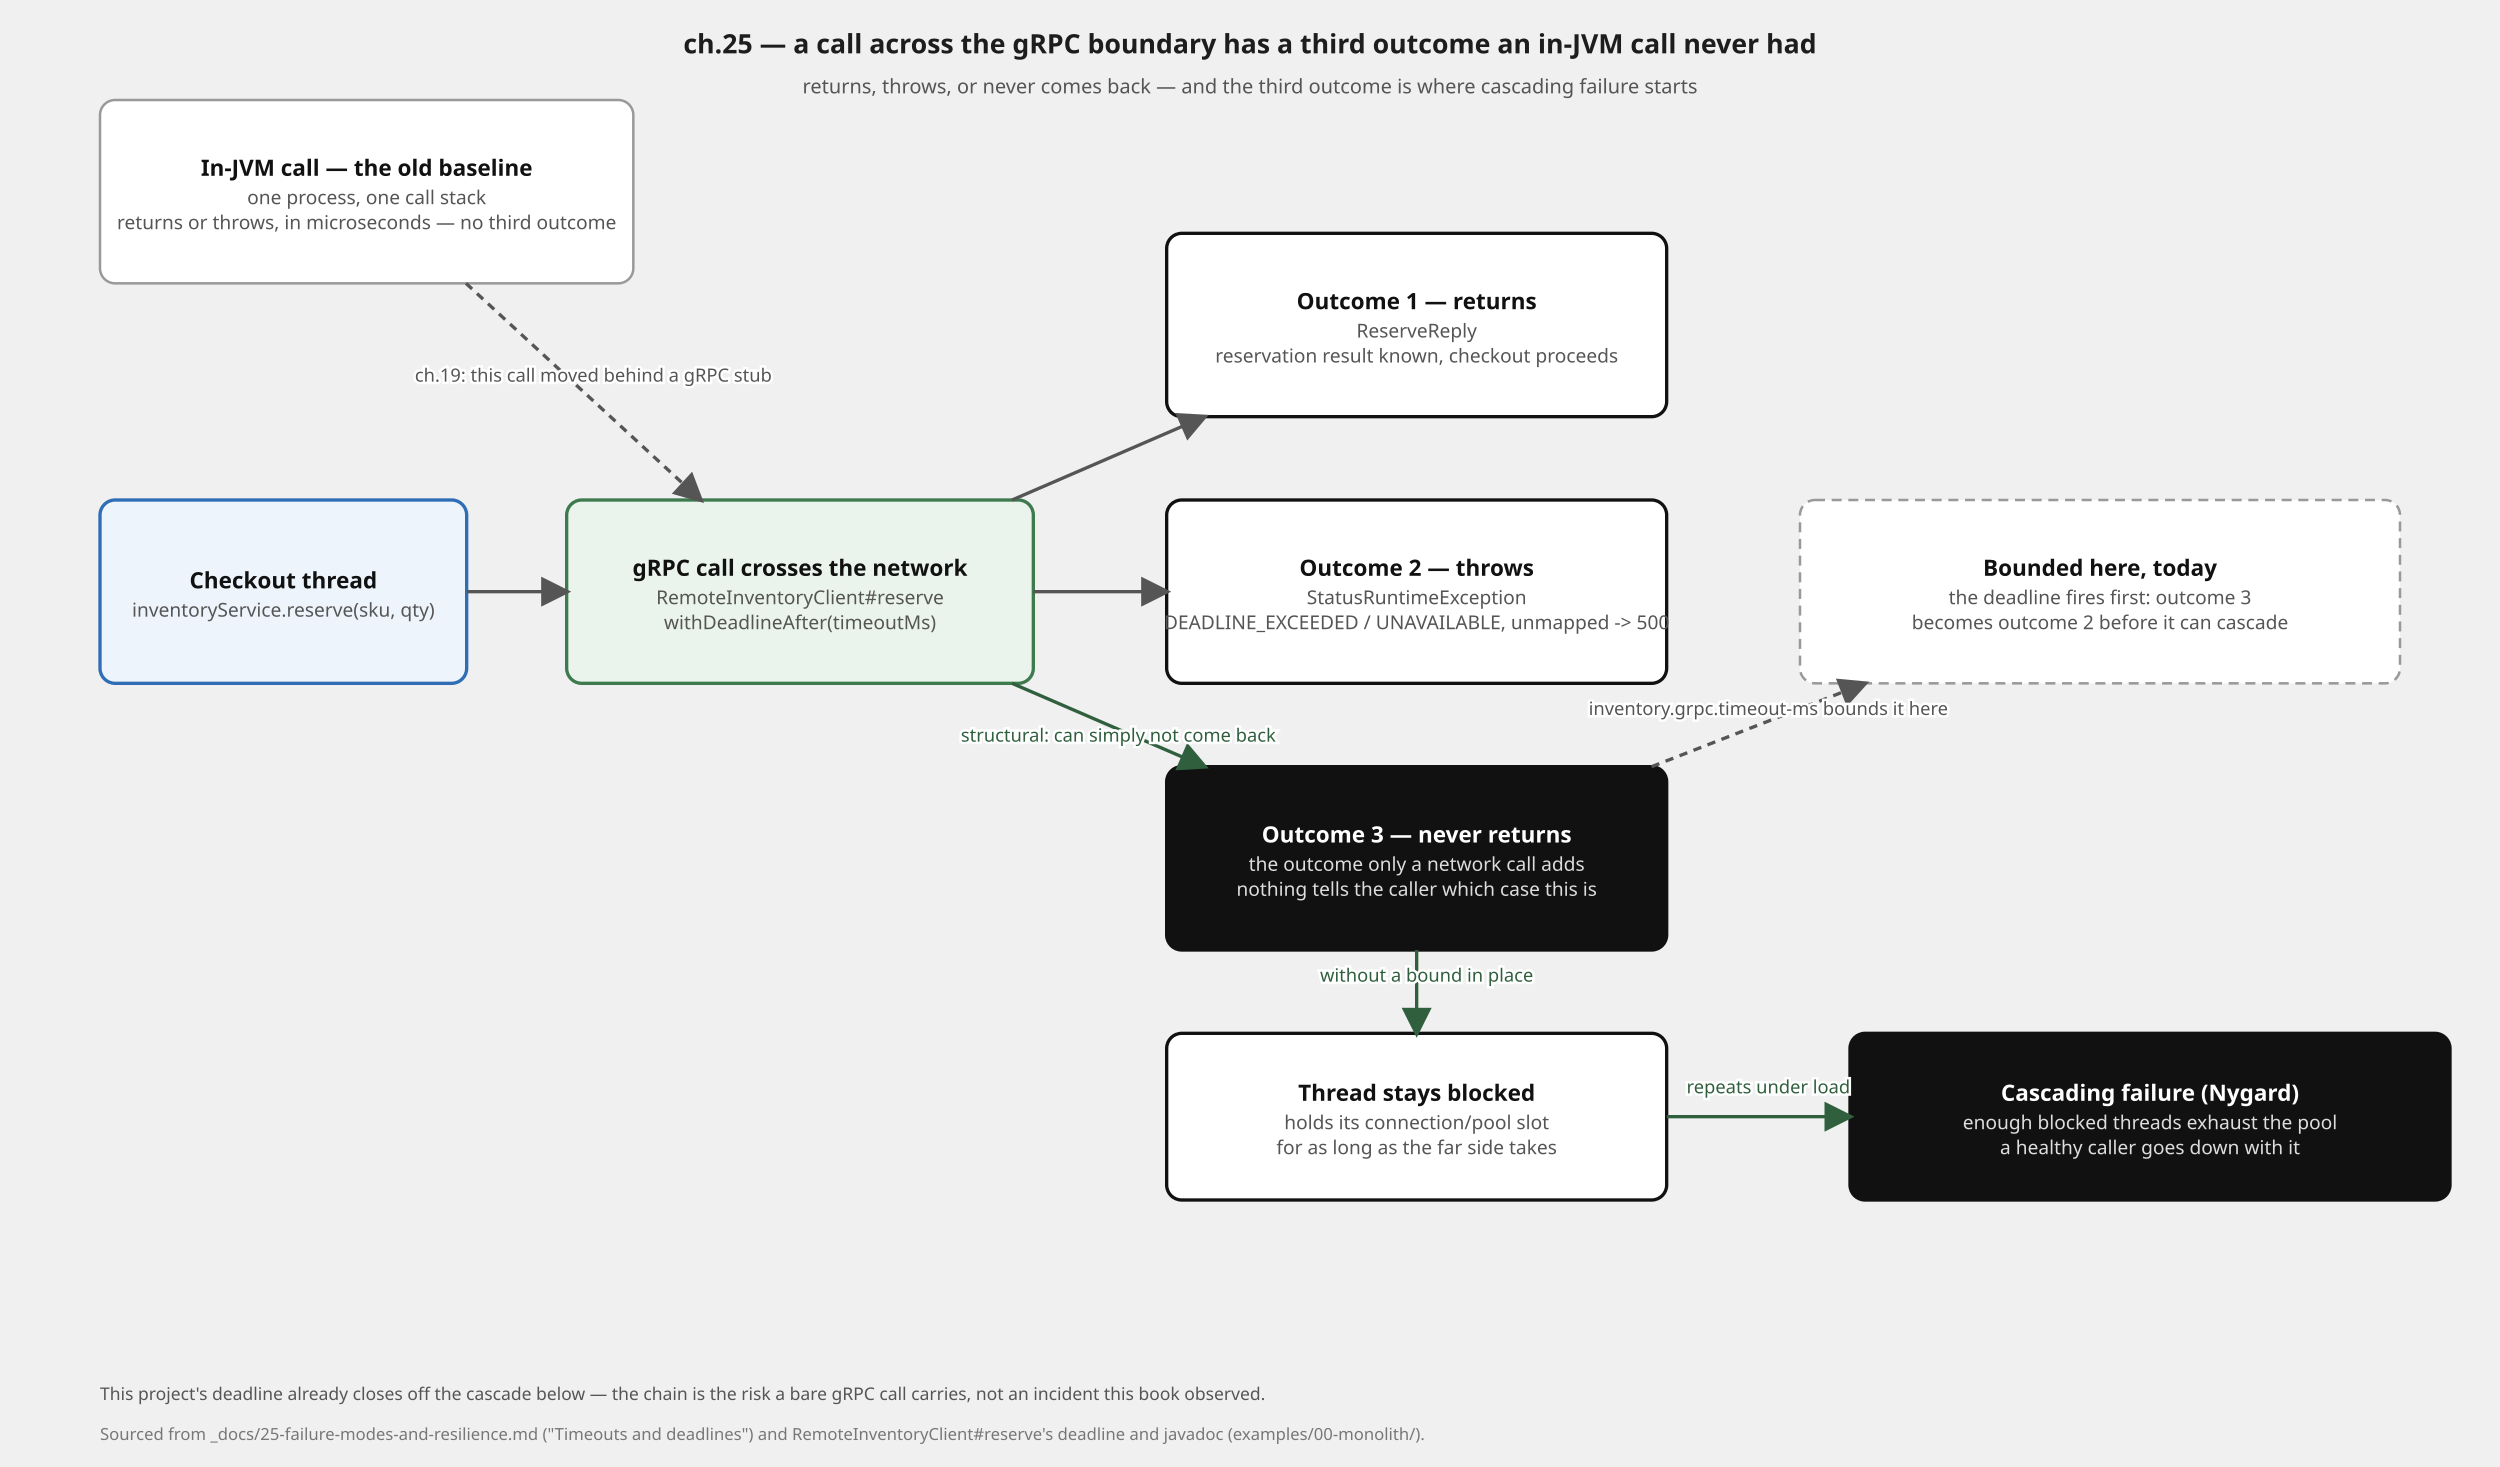
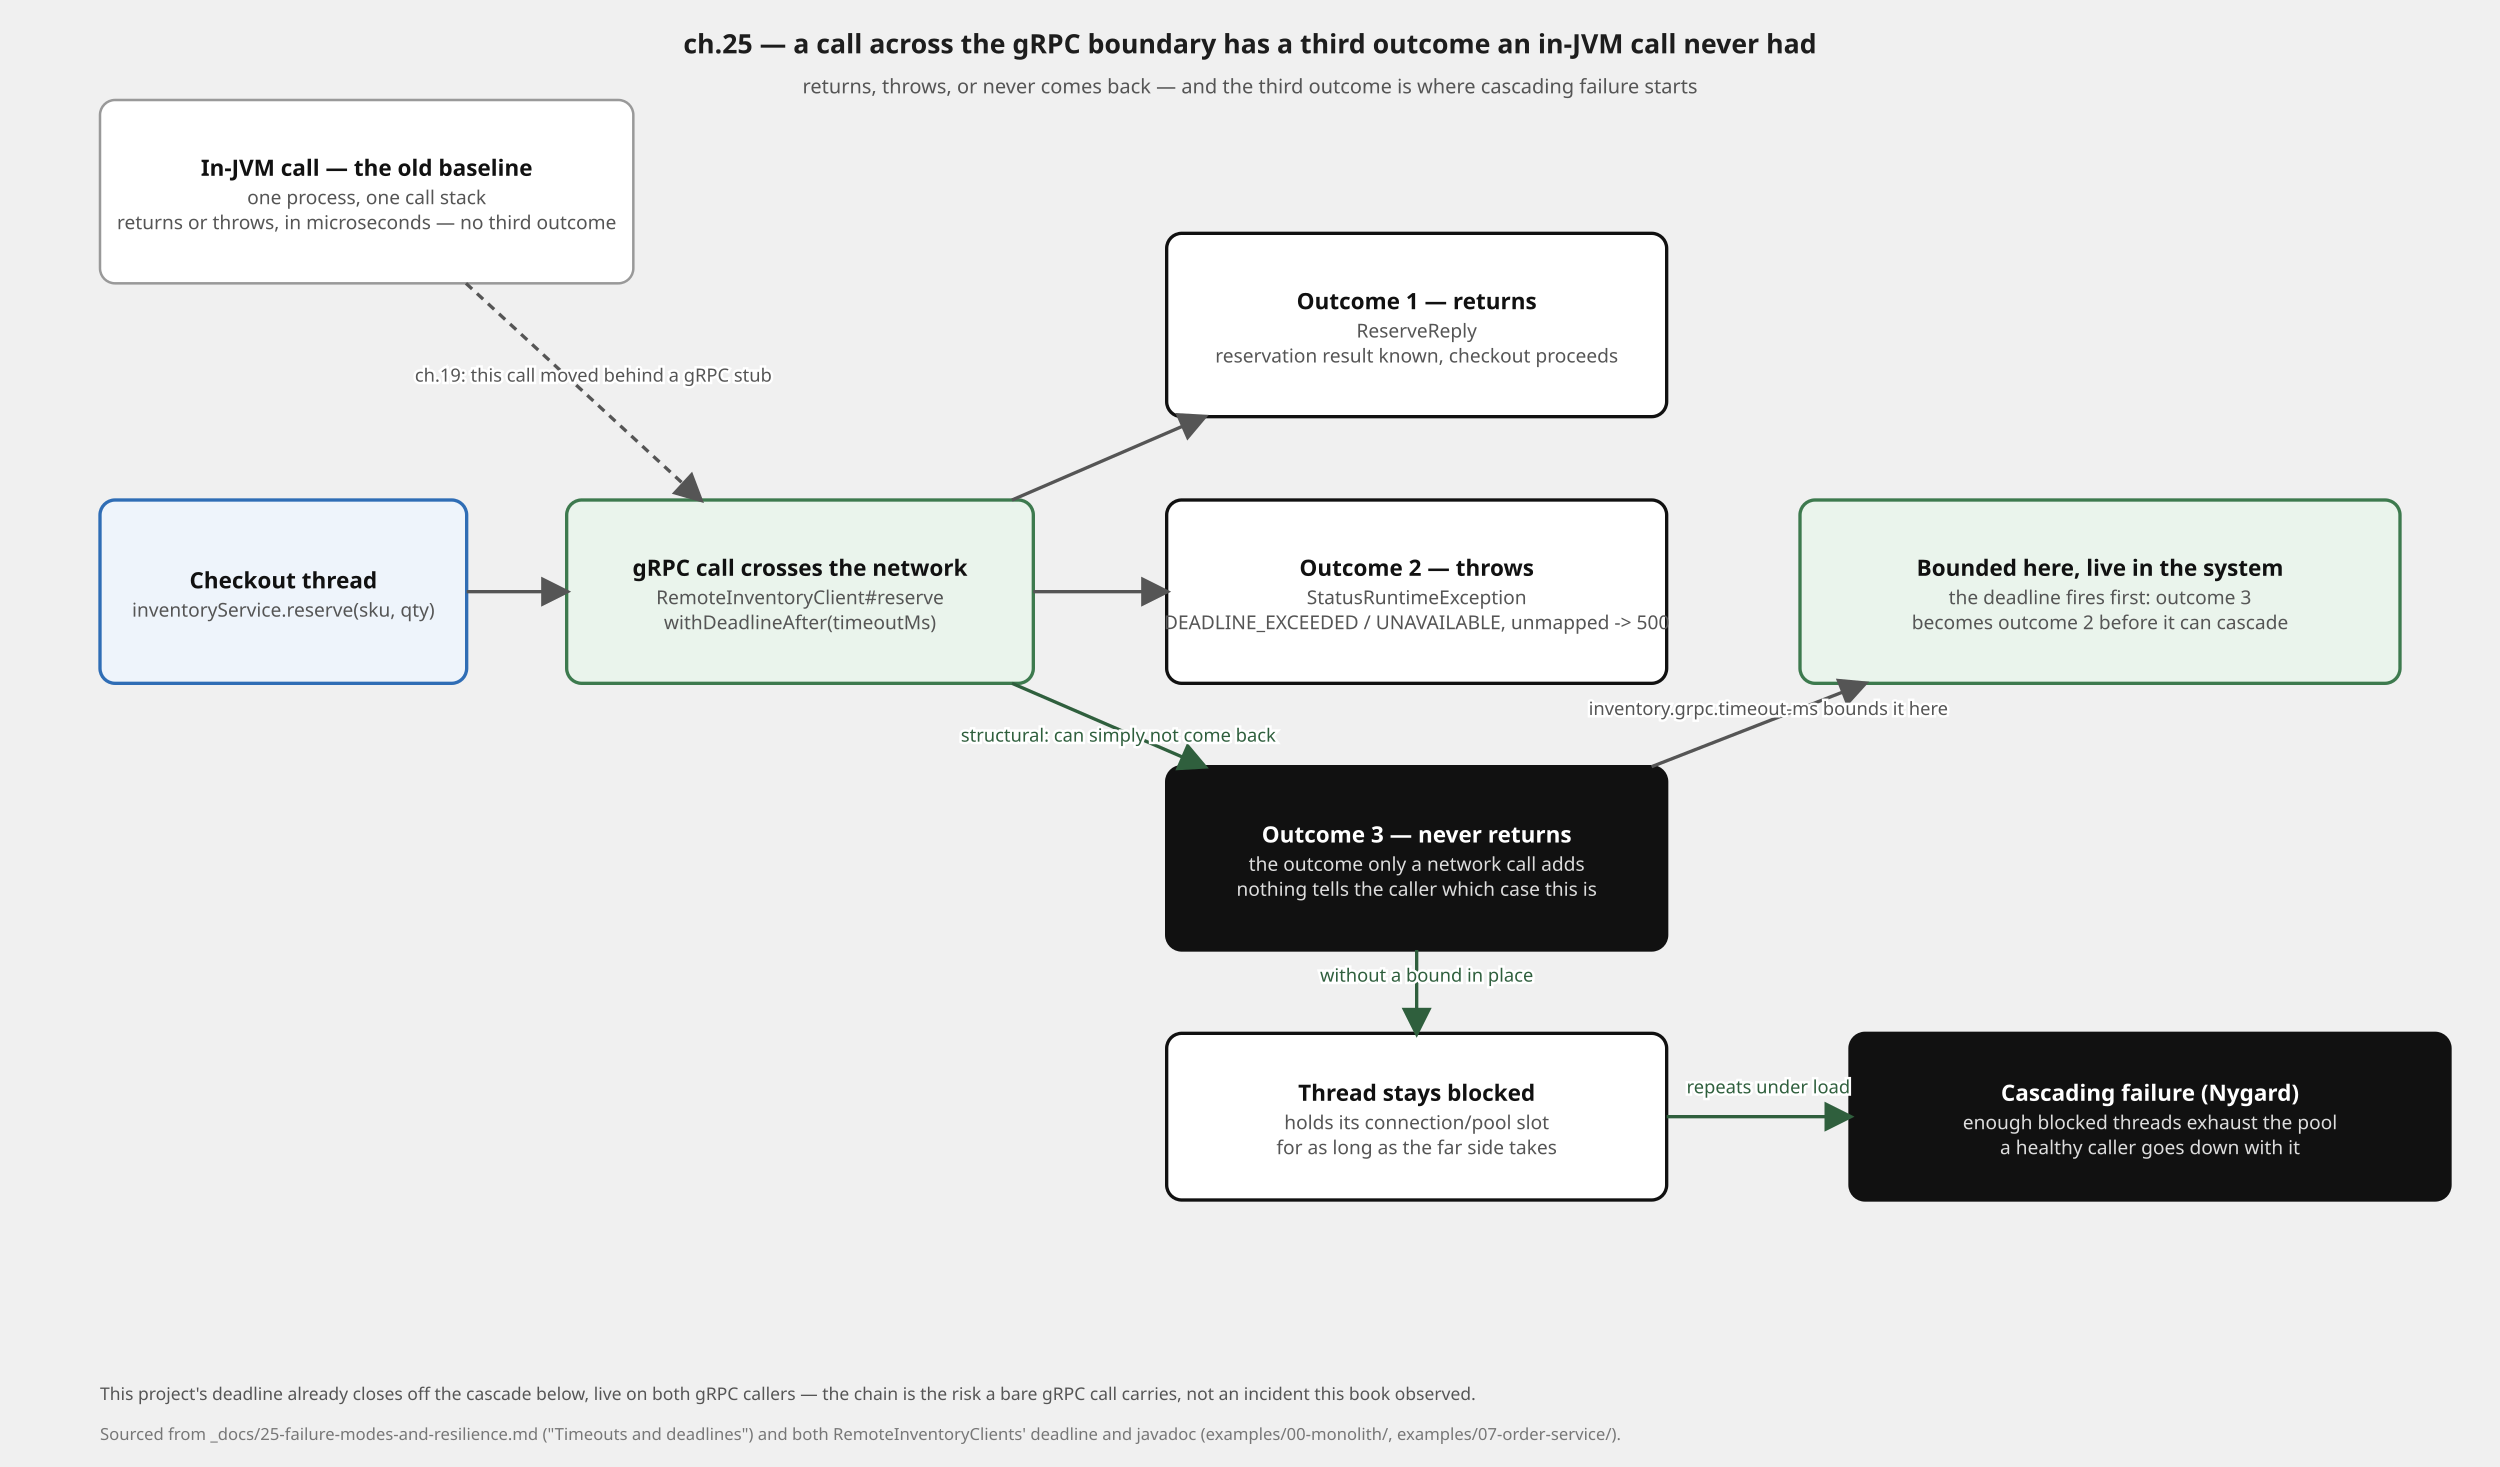
<svg xmlns="http://www.w3.org/2000/svg" viewBox="0 0 1500 880" font-family="'Red Hat Text', system-ui, sans-serif" role="img">
  <defs>
    <marker id="a" viewBox="0 0 10 10" refX="8.5" refY="5" markerWidth="9" markerHeight="9" orient="auto-start-reverse">
      <path d="M0,0 L10,5 L0,10 z" fill="#555" />
    </marker>
    <marker id="am" viewBox="0 0 10 10" refX="8.5" refY="5" markerWidth="9" markerHeight="9" orient="auto-start-reverse">
      <path d="M0,0 L10,5 L0,10 z" fill="#2f5f3d" />
    </marker>
  </defs>
  <rect x="60" y="60" width="320" height="110" rx="9" fill="#ffffff" stroke="#999999" stroke-width="1.5" />
  <text x="220.0" y="105.5" font-size="13.5" font-weight="700" fill="#111111" text-anchor="middle">In-JVM call — the old baseline</text>
  <text x="220.0" y="122.5" font-size="11.5" fill="#555555" text-anchor="middle">one process, one call stack</text>
  <text x="220.0" y="137.5" font-size="11.5" fill="#555555" text-anchor="middle">returns or throws, in microseconds — no third outcome</text>
  <rect x="60" y="300" width="220" height="110" rx="9" fill="#eef4fb" stroke="#2f6db5" stroke-width="2" />
  <text x="170.0" y="353.0" font-size="13.5" font-weight="700" fill="#111111" text-anchor="middle">Checkout thread</text>
  <text x="170.0" y="370.0" font-size="11.5" fill="#555555" text-anchor="middle">inventoryService.reserve(sku, qty)</text>
  <rect x="340" y="300" width="280" height="110" rx="9" fill="#eaf4ec" stroke="#3d7a4e" stroke-width="2" />
  <text x="480.0" y="345.5" font-size="13.5" font-weight="700" fill="#111111" text-anchor="middle">gRPC call crosses the network</text>
  <text x="480.0" y="362.5" font-size="11.5" fill="#555555" text-anchor="middle">RemoteInventoryClient#reserve</text>
  <text x="480.0" y="377.5" font-size="11.5" fill="#555555" text-anchor="middle">withDeadlineAfter(timeoutMs)</text>
  <rect x="700" y="140" width="300" height="110" rx="9" fill="#ffffff" stroke="#111111" stroke-width="2" />
  <text x="850.0" y="185.5" font-size="13.5" font-weight="700" fill="#111111" text-anchor="middle">Outcome 1 — returns</text>
  <text x="850.0" y="202.5" font-size="11.5" fill="#555555" text-anchor="middle">ReserveReply</text>
  <text x="850.0" y="217.5" font-size="11.5" fill="#555555" text-anchor="middle">reservation result known, checkout proceeds</text>
  <rect x="700" y="300" width="300" height="110" rx="9" fill="#ffffff" stroke="#111111" stroke-width="2" />
  <text x="850.0" y="345.5" font-size="13.5" font-weight="700" fill="#111111" text-anchor="middle">Outcome 2 — throws</text>
  <text x="850.0" y="362.5" font-size="11.5" fill="#555555" text-anchor="middle">StatusRuntimeException</text>
  <text x="850.0" y="377.5" font-size="11.5" fill="#555555" text-anchor="middle">DEADLINE_EXCEEDED / UNAVAILABLE, unmapped -&gt; 500</text>
  <rect x="700" y="460" width="300" height="110" rx="9" fill="#111111" stroke="#111111" stroke-width="2" />
  <text x="850.0" y="505.5" font-size="13.5" font-weight="700" fill="#ffffff" text-anchor="middle">Outcome 3 — never returns</text>
  <text x="850.0" y="522.5" font-size="11.5" fill="#dddddd" text-anchor="middle">the outcome only a network call adds</text>
  <text x="850.0" y="537.5" font-size="11.5" fill="#dddddd" text-anchor="middle">nothing tells the caller which case this is</text>
-   <rect x="1080" y="300" width="360" height="110" rx="9" fill="#ffffff" stroke="#999999" stroke-width="1.5" stroke-dasharray="6 4" />
-   <text x="1260.0" y="345.5" font-size="13.5" font-weight="700" fill="#111111" text-anchor="middle">Bounded here, today</text>
+   <rect x="1080" y="300" width="360" height="110" rx="9" fill="#eaf4ec" stroke="#3d7a4e" stroke-width="2" />
+   <text x="1260.0" y="345.5" font-size="13.5" font-weight="700" fill="#111111" text-anchor="middle">Bounded here, live in the system</text>
  <text x="1260.0" y="362.5" font-size="11.5" fill="#555555" text-anchor="middle">the deadline fires first: outcome 3</text>
  <text x="1260.0" y="377.5" font-size="11.5" fill="#555555" text-anchor="middle">becomes outcome 2 before it can cascade</text>
  <rect x="700" y="620" width="300" height="100" rx="9" fill="#ffffff" stroke="#111111" stroke-width="2" />
  <text x="850.0" y="660.5" font-size="13.5" font-weight="700" fill="#111111" text-anchor="middle">Thread stays blocked</text>
  <text x="850.0" y="677.5" font-size="11.5" fill="#555555" text-anchor="middle">holds its connection/pool slot</text>
  <text x="850.0" y="692.5" font-size="11.5" fill="#555555" text-anchor="middle">for as long as the far side takes</text>
  <rect x="1110" y="620" width="360" height="100" rx="9" fill="#111111" stroke="#111111" stroke-width="2" />
  <text x="1290.0" y="660.5" font-size="13.5" font-weight="700" fill="#ffffff" text-anchor="middle">Cascading failure (Nygard)</text>
  <text x="1290.0" y="677.5" font-size="11.5" fill="#dddddd" text-anchor="middle">enough blocked threads exhaust the pool</text>
  <text x="1290.0" y="692.5" font-size="11.5" fill="#dddddd" text-anchor="middle">a healthy caller goes down with it</text>
  <path d="M279.583,170.0 L420.417,300.0" fill="none" stroke="#555" stroke-width="2" stroke-dasharray="5 4" marker-end="url(#a)" />
  <text x="356.0" y="229.0" font-size="11" fill="#ffffff" stroke="#ffffff" stroke-width="3" paint-order="stroke" text-anchor="middle">ch.19: this call moved behind a gRPC stub</text>
  <text x="356.0" y="229.0" font-size="11" fill="#555" text-anchor="middle">ch.19: this call moved behind a gRPC stub</text>
  <path d="M280.0,355.0 L340.0,355.0" fill="none" stroke="#555" stroke-width="2" marker-end="url(#a)" />
  <path d="M607.188,300.0 L722.812,250.0" fill="none" stroke="#555" stroke-width="2" marker-end="url(#a)" />
  <path d="M620.0,355.0 L700.0,355.0" fill="none" stroke="#555" stroke-width="2" marker-end="url(#a)" />
  <path d="M607.188,410.0 L722.812,460.0" fill="none" stroke="#2f5f3d" stroke-width="2" marker-end="url(#am)" />
  <text x="671.0" y="445.0" font-size="11" fill="#ffffff" stroke="#ffffff" stroke-width="3" paint-order="stroke" text-anchor="middle">structural: can simply not come back</text>
  <text x="671.0" y="445.0" font-size="11" fill="#2f5f3d" text-anchor="middle">structural: can simply not come back</text>
-   <path d="M990.938,460.0 L1119.062,410.0" fill="none" stroke="#555" stroke-width="2" stroke-dasharray="5 4" marker-end="url(#a)" />
+   <path d="M990.938,460.0 L1119.062,410.0" fill="none" stroke="#555" stroke-width="2" marker-end="url(#a)" />
  <text x="1061.0" y="429.0" font-size="11" fill="#ffffff" stroke="#ffffff" stroke-width="3" paint-order="stroke" text-anchor="middle">inventory.grpc.timeout-ms bounds it here</text>
  <text x="1061.0" y="429.0" font-size="11" fill="#555" text-anchor="middle">inventory.grpc.timeout-ms bounds it here</text>
  <path d="M850.0,570.0 L850.0,620.0" fill="none" stroke="#2f5f3d" stroke-width="2" marker-end="url(#am)" />
  <text x="856.0" y="589.0" font-size="11" fill="#ffffff" stroke="#ffffff" stroke-width="3" paint-order="stroke" text-anchor="middle">without a bound in place</text>
  <text x="856.0" y="589.0" font-size="11" fill="#2f5f3d" text-anchor="middle">without a bound in place</text>
  <path d="M1000.0,670.0 L1110.0,670.0" fill="none" stroke="#2f5f3d" stroke-width="2" marker-end="url(#am)" />
  <text x="1061.0" y="656.0" font-size="11" fill="#ffffff" stroke="#ffffff" stroke-width="3" paint-order="stroke" text-anchor="middle">repeats under load</text>
  <text x="1061.0" y="656.0" font-size="11" fill="#2f5f3d" text-anchor="middle">repeats under load</text>
  <text x="750.0" y="32" font-size="16" fill="#1d1d1d" text-anchor="middle" font-weight="700">ch.25 — a call across the gRPC boundary has a third outcome an in-JVM call never had</text>
  <text x="750.0" y="56" font-size="12" fill="#555555" text-anchor="middle">returns, throws, or never comes back — and the third outcome is where cascading failure starts</text>
-   <text x="60" y="840" font-size="10.5" fill="#555555" text-anchor="start">This project's deadline already closes off the cascade below — the chain is the risk a bare gRPC call carries, not an incident this book observed.</text>
-   <text x="60" y="864" font-size="10" fill="#777777" text-anchor="start">Sourced from _docs/25-failure-modes-and-resilience.md ("Timeouts and deadlines") and RemoteInventoryClient#reserve's deadline and javadoc (examples/00-monolith/).</text>
+   <text x="60" y="840" font-size="10.5" fill="#555555" text-anchor="start">This project's deadline already closes off the cascade below, live on both gRPC callers — the chain is the risk a bare gRPC call carries, not an incident this book observed.</text>
+   <text x="60" y="864" font-size="10" fill="#777777" text-anchor="start">Sourced from _docs/25-failure-modes-and-resilience.md ("Timeouts and deadlines") and both RemoteInventoryClients' deadline and javadoc (examples/00-monolith/, examples/07-order-service/).</text>
</svg>
